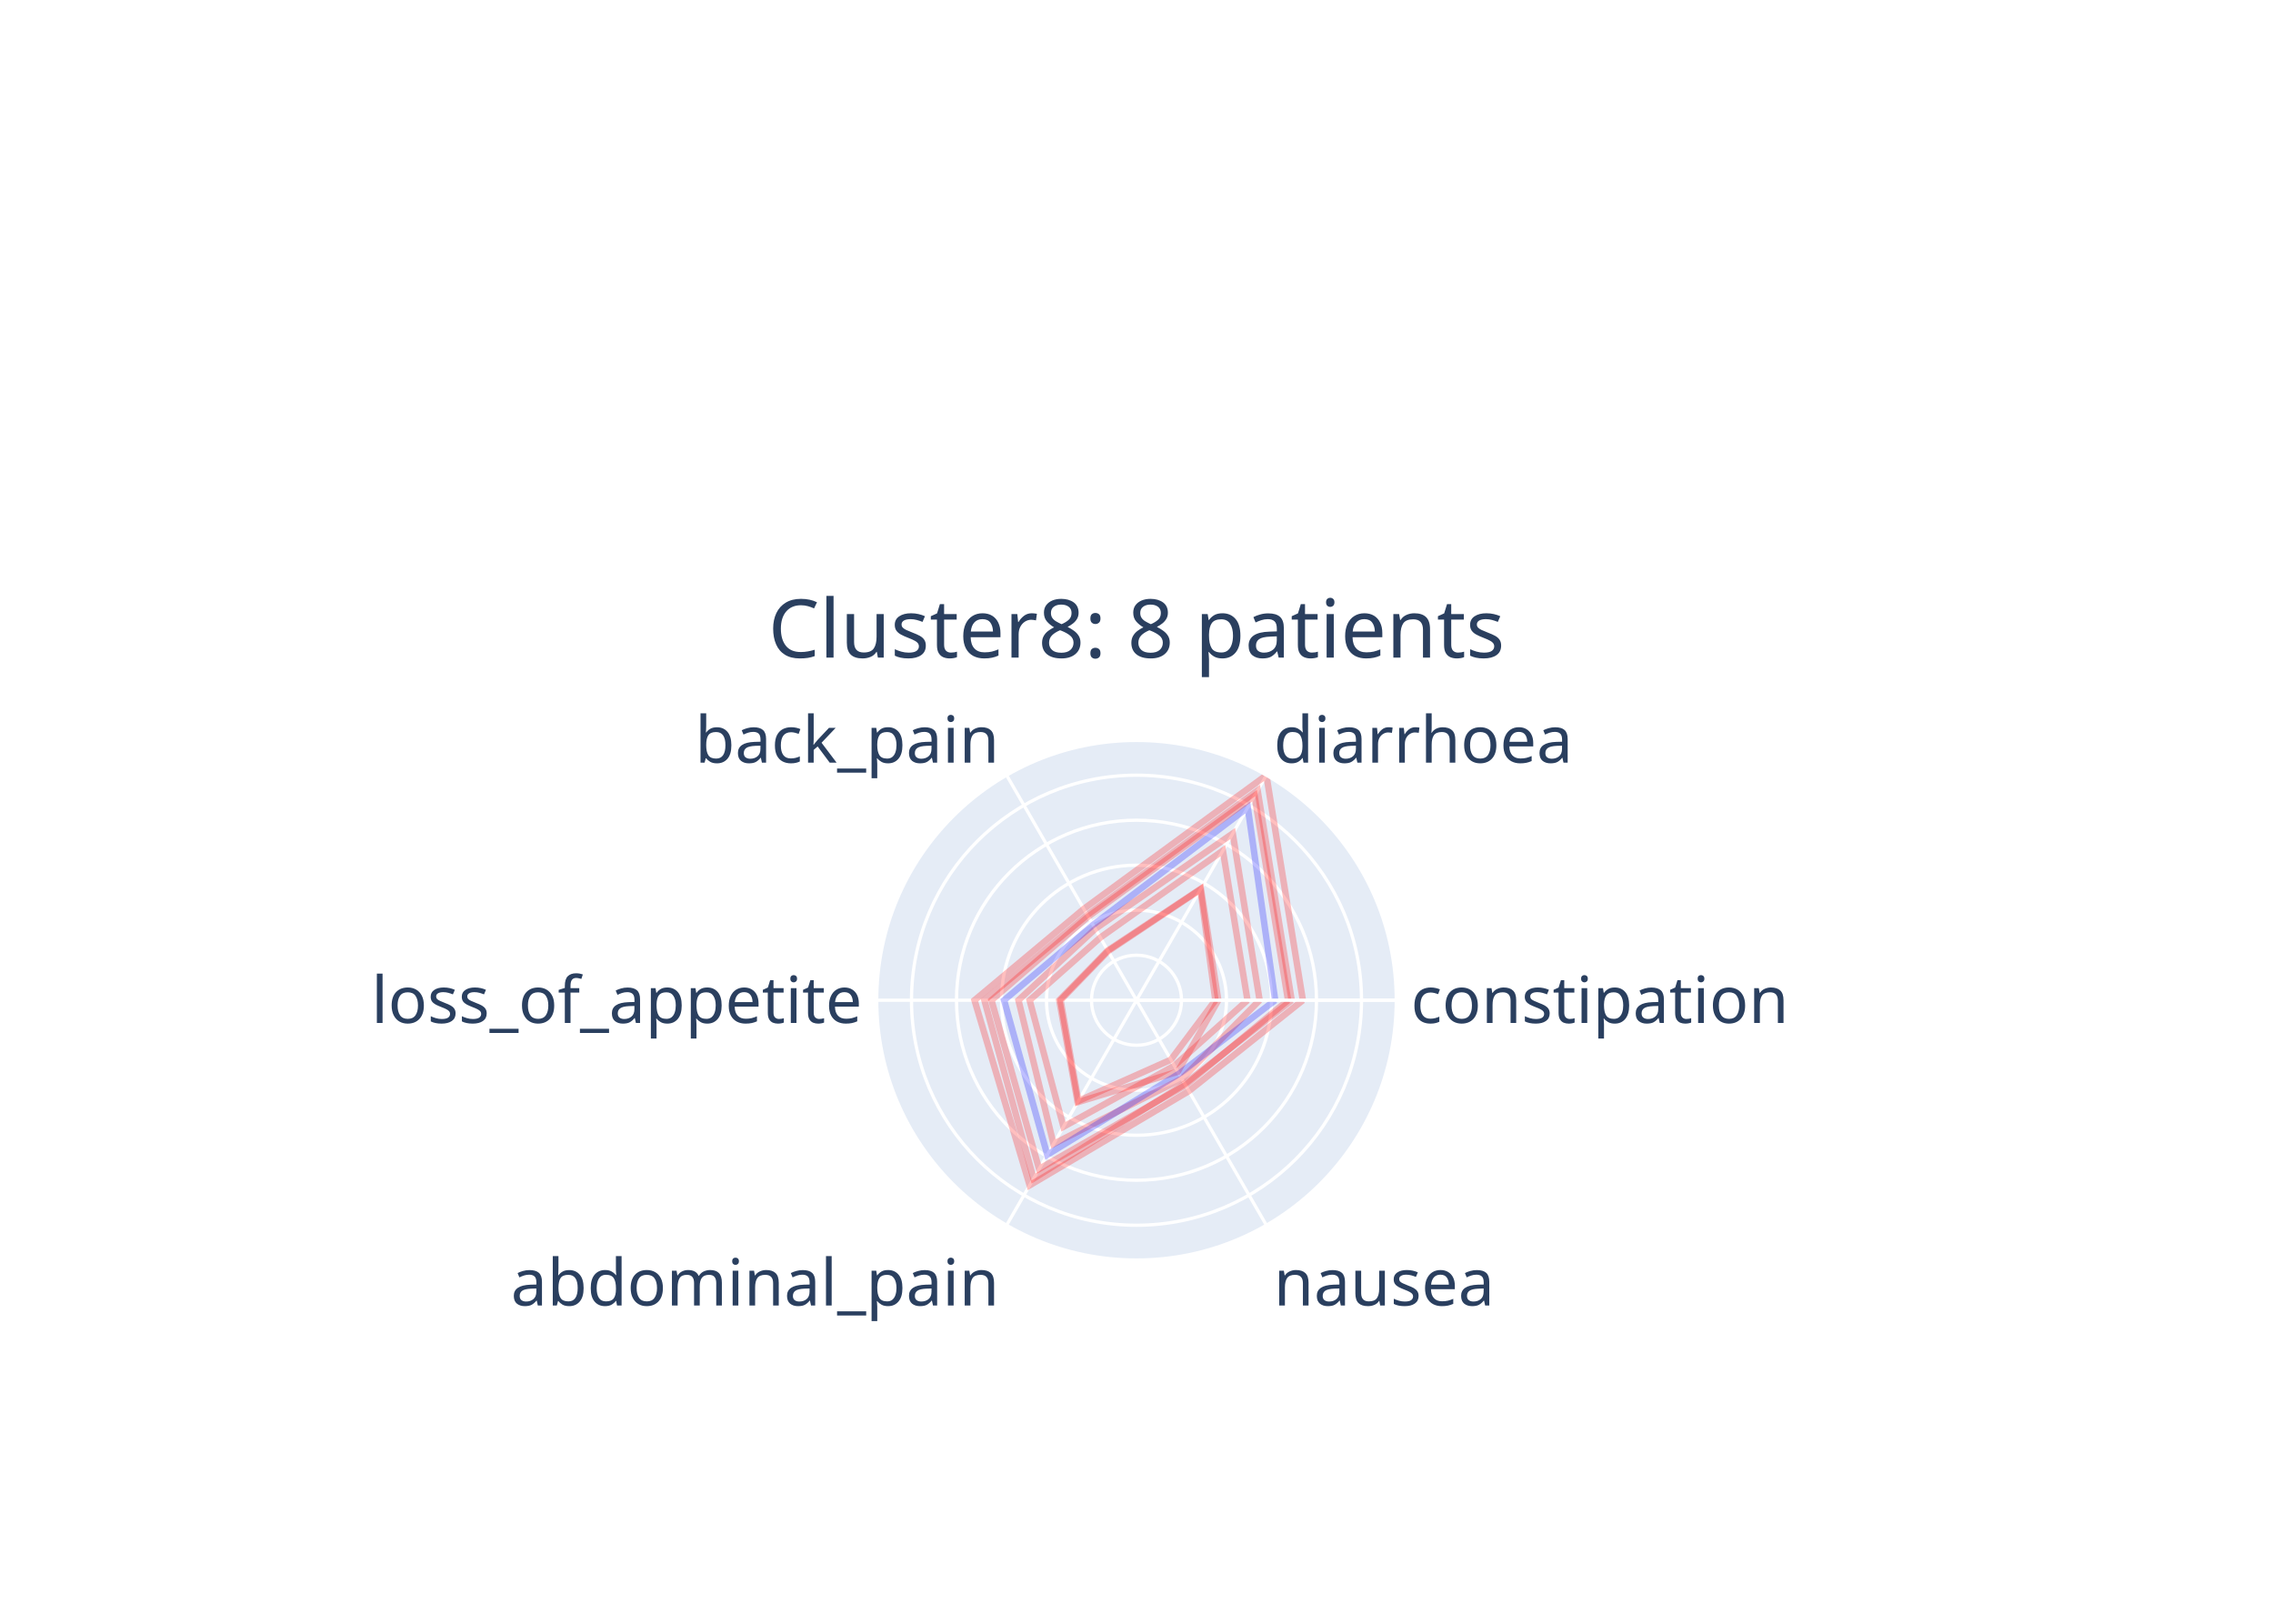
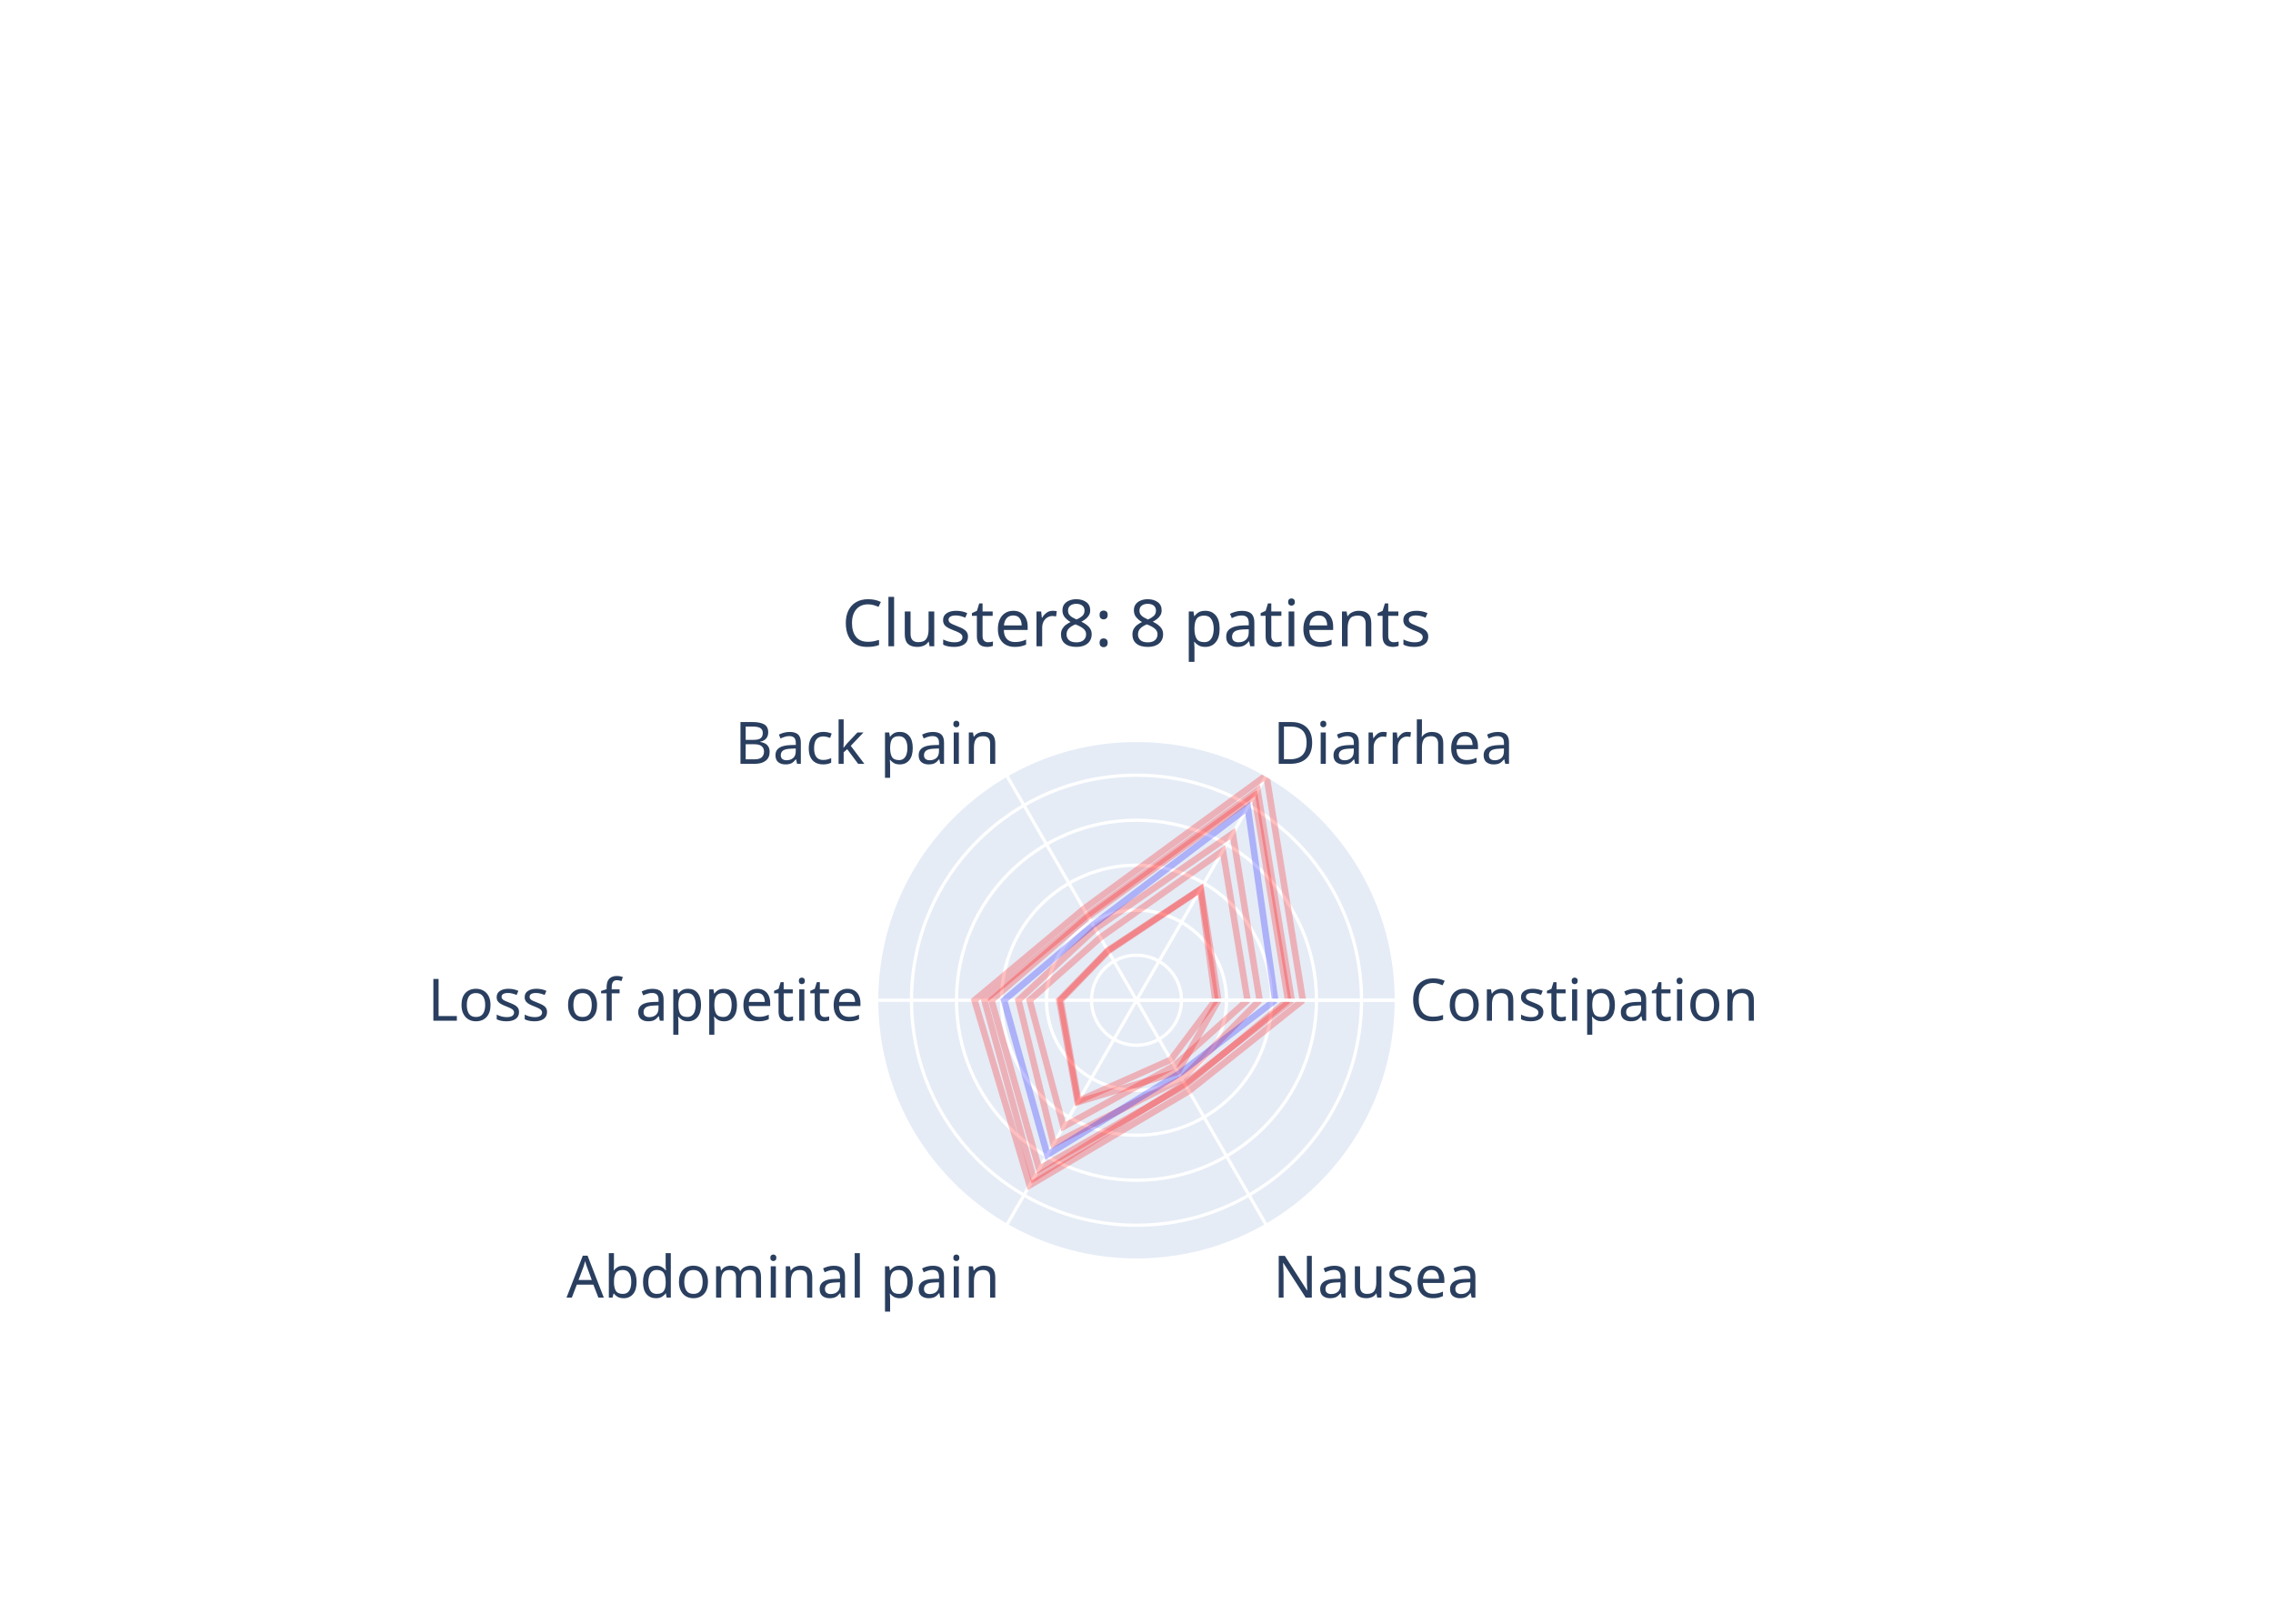
<svg xmlns="http://www.w3.org/2000/svg" class="main-svg" width="700" height="500" style="" viewBox="0 0 700 500">
  <rect x="0" y="0" width="700" height="500" style="fill: rgb(255, 255, 255); fill-opacity: 1;" />
-   <defs id="defs-517ace">
+   <defs id="defs-ac9117">
    <g class="clips">
-       <clipPath id="clip517acepolar-for-traces">
+       <clipPath id="clipac9117polar-for-traces">
        <path d="M80,0A80,80 0,1,0 -80,-9.797174393178826e-15A80,80 0,1,0 80,1.9594348786357652e-14Z" transform="translate(80,80)" />
      </clipPath>
    </g>
    <g class="gradients" />
    <g class="patterns" />
  </defs>
  <g class="bglayer" />
  <g class="layer-below">
    <g class="imagelayer" />
    <g class="shapelayer" />
  </g>
  <g class="cartesianlayer" />
  <g class="polarlayer">
    <g class="polar">
      <g class="polarsublayer draglayer" />
      <g class="polarsublayer plotbg">
        <path d="M80,0A80,80 0,1,0 -80,-9.797174393178826e-15A80,80 0,1,0 80,1.9594348786357652e-14Z" transform="translate(350,308)" style="fill: rgb(229, 236, 246); fill-opacity: 1;" />
      </g>
      <g class="polarsublayer backplot">
        <g class="maplayer" />
      </g>
      <g class="polarsublayer angular-grid" style="fill: none;">
        <path class="angularaxisgrid" d="M350,308L430,308" style="stroke: rgb(255, 255, 255); stroke-opacity: 1; stroke-width: 1px;" />
        <path class="angularaxisgrid" d="M350,308L390,238.718" style="stroke: rgb(255, 255, 255); stroke-opacity: 1; stroke-width: 1px;" />
        <path class="angularaxisgrid" d="M350,308L310,238.718" style="stroke: rgb(255, 255, 255); stroke-opacity: 1; stroke-width: 1px;" />
        <path class="angularaxisgrid" d="M350,308L270,308" style="stroke: rgb(255, 255, 255); stroke-opacity: 1; stroke-width: 1px;" />
        <path class="angularaxisgrid" d="M350,308L310,377.282" style="stroke: rgb(255, 255, 255); stroke-opacity: 1; stroke-width: 1px;" />
        <path class="angularaxisgrid" d="M350,308L390,377.282" style="stroke: rgb(255, 255, 255); stroke-opacity: 1; stroke-width: 1px;" />
      </g>
      <g class="polarsublayer radial-grid" transform="translate(350,308)" style="fill: none;">
        <path class="xgrid" d="M13.86,0A13.86,13.86 0,1,0 -13.86,-1.6973604636182314e-15A13.86,13.86 0,1,0 13.86,3.3947209272364628e-15Z" style="stroke: rgb(255, 255, 255); stroke-opacity: 1; stroke-width: 1px;" />
        <path class="xgrid" d="M27.72,0A27.72,27.72 0,1,0 -27.72,-3.3947209272364628e-15A27.72,27.72 0,1,0 27.72,6.7894418544729255e-15Z" style="stroke: rgb(255, 255, 255); stroke-opacity: 1; stroke-width: 1px;" />
        <path class="xgrid" d="M41.58,0A41.58,41.58 0,1,0 -41.58,-5.092081390854695e-15A41.58,41.58 0,1,0 41.58,1.018416278170939e-14Z" style="stroke: rgb(255, 255, 255); stroke-opacity: 1; stroke-width: 1px;" />
        <path class="xgrid" d="M55.43,0A55.43,55.43 0,1,0 -55.43,-6.788217207673779e-15A55.43,55.43 0,1,0 55.43,1.3576434415347558e-14Z" style="stroke: rgb(255, 255, 255); stroke-opacity: 1; stroke-width: 1px;" />
        <path class="xgrid" d="M69.29,0A69.29,69.29 0,1,0 -69.29,-8.485577671292012e-15A69.29,69.29 0,1,0 69.29,1.6971155342584024e-14Z" style="stroke: rgb(255, 255, 255); stroke-opacity: 1; stroke-width: 1px;" />
      </g>
-       <g class="polarsublayer frontplot" transform="translate(270,228)" clip-path="url(#clip517acepolar-for-traces)">
+       <g class="polarsublayer frontplot" transform="translate(270,228)" clip-path="url(#clipac9117polar-for-traces)">
        <g class="barlayer" />
        <g class="scatterlayer">
-           <g class="trace scatter trace4a9a34" style="stroke-miterlimit: 2; opacity: 0.25;">
+           <g class="trace scatter trace9d1930" style="stroke-miterlimit: 2; opacity: 0.25;">
            <g class="fills" />
            <g class="errorbars" />
            <g class="lines">
              <path class="js-line" d="M117.92,80L109.64,28.66L67.31,58.02L43.65,80L54.45,124.25L93.97,104.2L117.92,80" style="vector-effect: none; fill: none; stroke: rgb(255, 0, 0); stroke-opacity: 1; stroke-width: 2px; opacity: 1;" />
            </g>
            <g class="points" />
            <g class="text" />
          </g>
-           <g class="trace scatter trace1ca0c0" style="stroke-miterlimit: 2; opacity: 0.25;">
+           <g class="trace scatter tracec04427" style="stroke-miterlimit: 2; opacity: 0.25;">
            <g class="fills" />
            <g class="errorbars" />
            <g class="lines">
              <path class="js-line" d="M104.29,80L99.68,45.92L71.27,64.88L56.61,80L62.1,111.01L90.58,98.32L104.29,80" style="vector-effect: none; fill: none; stroke: rgb(255, 0, 0); stroke-opacity: 1; stroke-width: 2px; opacity: 1;" />
            </g>
            <g class="points" />
            <g class="text" />
          </g>
-           <g class="trace scatter trace90af3e" style="stroke-miterlimit: 2; opacity: 0.25;">
+           <g class="trace scatter traceeae0b3" style="stroke-miterlimit: 2; opacity: 0.25;">
            <g class="fills" />
            <g class="errorbars" />
            <g class="lines">
              <path class="js-line" d="M105.19,80L99.83,45.66L71.15,64.68L56.21,80L61.87,111.39L92.71,102.01L105.19,80" style="vector-effect: none; fill: none; stroke: rgb(255, 0, 0); stroke-opacity: 1; stroke-width: 2px; opacity: 1;" />
            </g>
            <g class="points" />
            <g class="text" />
          </g>
-           <g class="trace scatter trace71318f" style="stroke-miterlimit: 2; opacity: 0.25;">
+           <g class="trace scatter tracee94b4b" style="stroke-miterlimit: 2; opacity: 0.25;">
            <g class="fills" />
            <g class="errorbars" />
            <g class="lines">
              <path class="js-line" d="M131.23,80L120,10.72L63.77,51.88L30.12,80L47.1,136.99L96.15,107.96L131.23,80" style="vector-effect: none; fill: none; stroke: rgb(255, 0, 0); stroke-opacity: 1; stroke-width: 2px; opacity: 1;" />
            </g>
            <g class="points" />
            <g class="text" />
          </g>
-           <g class="trace scatter trace01325c" style="stroke-miterlimit: 2; opacity: 0.25;">
+           <g class="trace scatter traceab2a64" style="stroke-miterlimit: 2; opacity: 0.25;">
            <g class="fills" />
            <g class="errorbars" />
            <g class="lines">
              <path class="js-line" d="M122.71,80L114.27,20.65L66.61,56.82L39.22,80L52.52,127.59L93.08,102.65L122.71,80" style="vector-effect: none; fill: none; stroke: rgb(0, 0, 255); stroke-opacity: 1; stroke-width: 2px; opacity: 1;" />
            </g>
            <g class="points" />
            <g class="text" />
          </g>
-           <g class="trace scatter trace72c27a" style="stroke-miterlimit: 2; opacity: 0.25;">
+           <g class="trace scatter tracecbfd3c" style="stroke-miterlimit: 2; opacity: 0.25;">
            <g class="fills" />
            <g class="errorbars" />
            <g class="lines">
              <path class="js-line" d="M114.18,80L106.6,33.93L68.85,60.7L47.09,80L57.51,118.96L91.65,100.18L114.18,80" style="vector-effect: none; fill: none; stroke: rgb(255, 0, 0); stroke-opacity: 1; stroke-width: 2px; opacity: 1;" />
            </g>
            <g class="points" />
            <g class="text" />
          </g>
-           <g class="trace scatter trace5d02a2" style="stroke-miterlimit: 2; opacity: 0.25;">
+           <g class="trace scatter tracead9cd2" style="stroke-miterlimit: 2; opacity: 0.25;">
            <g class="fills" />
            <g class="errorbars" />
            <g class="lines">
              <path class="js-line" d="M126.67,80L116.36,17.03L65.13,54.25L35.34,80L50,131.95L95.1,106.15L126.67,80" style="vector-effect: none; fill: none; stroke: rgb(255, 0, 0); stroke-opacity: 1; stroke-width: 2px; opacity: 1;" />
            </g>
            <g class="points" />
            <g class="text" />
          </g>
-           <g class="trace scatter trace14c812" style="stroke-miterlimit: 2; opacity: 0.25;">
+           <g class="trace scatter trace12813b" style="stroke-miterlimit: 2; opacity: 0.25;">
            <g class="fills" />
            <g class="errorbars" />
            <g class="lines">
              <path class="js-line" d="M127.79,80L117.3,15.4L64.84,53.74L33.16,80L48.3,134.91L94.87,105.76L127.79,80" style="vector-effect: none; fill: none; stroke: rgb(255, 0, 0); stroke-opacity: 1; stroke-width: 2px; opacity: 1;" />
            </g>
            <g class="points" />
            <g class="text" />
          </g>
        </g>
      </g>
      <g class="polarsublayer angular-line">
        <path d="M80,0A80,80 0,1,0 -80,-9.797174393178826e-15A80,80 0,1,0 80,1.9594348786357652e-14Z" transform="translate(350,308)" stroke-width="1" style="fill: none; stroke: rgb(255, 255, 255); stroke-opacity: 1;" />
      </g>
      <g class="polarsublayer radial-line">
        <line x1="0" y1="0" x2="80" y2="0" transform="translate(350,308)" stroke-width="1" style="fill: none; stroke: rgb(255, 255, 255); stroke-opacity: 1;" />
      </g>
      <g class="polarsublayer angular-axis">
        <g class="angularaxistick">
-           <text text-anchor="start" x="4.5" y="7" transform="translate(430,308)" style="font-family: sans-serif; font-size: 20px; fill: rgb(42, 63, 95); fill-opacity: 1; white-space: pre; opacity: 1;">constipation</text>
+           <text text-anchor="start" x="4.1" y="6.3" transform="translate(430,308)" style="font-family: sans-serif; font-size: 18px; fill: rgb(42, 63, 95); fill-opacity: 1; white-space: pre; opacity: 1;">Constipation</text>
        </g>
        <g class="angularaxistick">
-           <text text-anchor="start" x="2.25" y="-3.861" transform="translate(390,238.718)" style="font-family: sans-serif; font-size: 20px; fill: rgb(42, 63, 95); fill-opacity: 1; white-space: pre; opacity: 1;">diarrhoea</text>
+           <text text-anchor="start" x="2.05" y="-3.518" transform="translate(390,238.718)" style="font-family: sans-serif; font-size: 18px; fill: rgb(42, 63, 95); fill-opacity: 1; white-space: pre; opacity: 1;">Diarrhea</text>
        </g>
        <g class="angularaxistick">
-           <text text-anchor="end" x="-2.25" y="-3.861" transform="translate(310,238.718)" style="font-family: sans-serif; font-size: 20px; fill: rgb(42, 63, 95); fill-opacity: 1; white-space: pre; opacity: 1;">back_pain</text>
+           <text text-anchor="end" x="-2.05" y="-3.518" transform="translate(310,238.718)" style="font-family: sans-serif; font-size: 18px; fill: rgb(42, 63, 95); fill-opacity: 1; white-space: pre; opacity: 1;">Back pain</text>
        </g>
        <g class="angularaxistick">
-           <text text-anchor="end" x="-4.5" y="7" transform="translate(270,308)" style="font-family: sans-serif; font-size: 20px; fill: rgb(42, 63, 95); fill-opacity: 1; white-space: pre; opacity: 1;">loss_of_appetite</text>
+           <text text-anchor="end" x="-4.1" y="6.3" transform="translate(270,308)" style="font-family: sans-serif; font-size: 18px; fill: rgb(42, 63, 95); fill-opacity: 1; white-space: pre; opacity: 1;">Loss of appetite</text>
        </g>
        <g class="angularaxistick">
-           <text text-anchor="end" x="-2.25" y="24.718" transform="translate(310,377.282)" style="font-family: sans-serif; font-size: 20px; fill: rgb(42, 63, 95); fill-opacity: 1; white-space: pre; opacity: 1;">abdominal_pain</text>
+           <text text-anchor="end" x="-2.05" y="22.289" transform="translate(310,377.282)" style="font-family: sans-serif; font-size: 18px; fill: rgb(42, 63, 95); fill-opacity: 1; white-space: pre; opacity: 1;">Abdominal pain</text>
        </g>
        <g class="angularaxistick">
-           <text text-anchor="start" x="2.25" y="24.718" transform="translate(390,377.282)" style="font-family: sans-serif; font-size: 20px; fill: rgb(42, 63, 95); fill-opacity: 1; white-space: pre; opacity: 1;">nausea</text>
+           <text text-anchor="start" x="2.05" y="22.289" transform="translate(390,377.282)" style="font-family: sans-serif; font-size: 18px; fill: rgb(42, 63, 95); fill-opacity: 1; white-space: pre; opacity: 1;">Nausea</text>
        </g>
      </g>
      <g class="polarsublayer radial-axis" display="none" />
    </g>
  </g>
  <g class="smithlayer" />
  <g class="ternarylayer" />
  <g class="geolayer" />
  <g class="funnelarealayer" />
  <g class="pielayer" />
  <g class="iciclelayer" />
  <g class="treemaplayer" />
  <g class="sunburstlayer" />
  <g class="glimages" />
-   <defs id="topdefs-517ace">
+   <defs id="topdefs-ac9117">
    <g class="clips" />
  </defs>
  <g class="layer-above">
    <g class="imagelayer" />
    <g class="shapelayer" />
  </g>
  <g class="infolayer">
    <g class="g-gtitle">
-       <text class="gtitle" x="350" y="185" text-anchor="middle" dy="0.7em" style="opacity: 1; font-family: sans-serif; font-size: 25px; fill: rgb(42, 63, 95); fill-opacity: 1; white-space: pre;">Cluster8: 8 patients</text>
+       <text class="gtitle" x="350" y="185" text-anchor="middle" dy="0.7em" style="opacity: 1; font-family: sans-serif; font-size: 20px; fill: rgb(42, 63, 95); fill-opacity: 1; white-space: pre;">Cluster8: 8 patients</text>
    </g>
    <g class="g-polartitle" />
  </g>
</svg>
